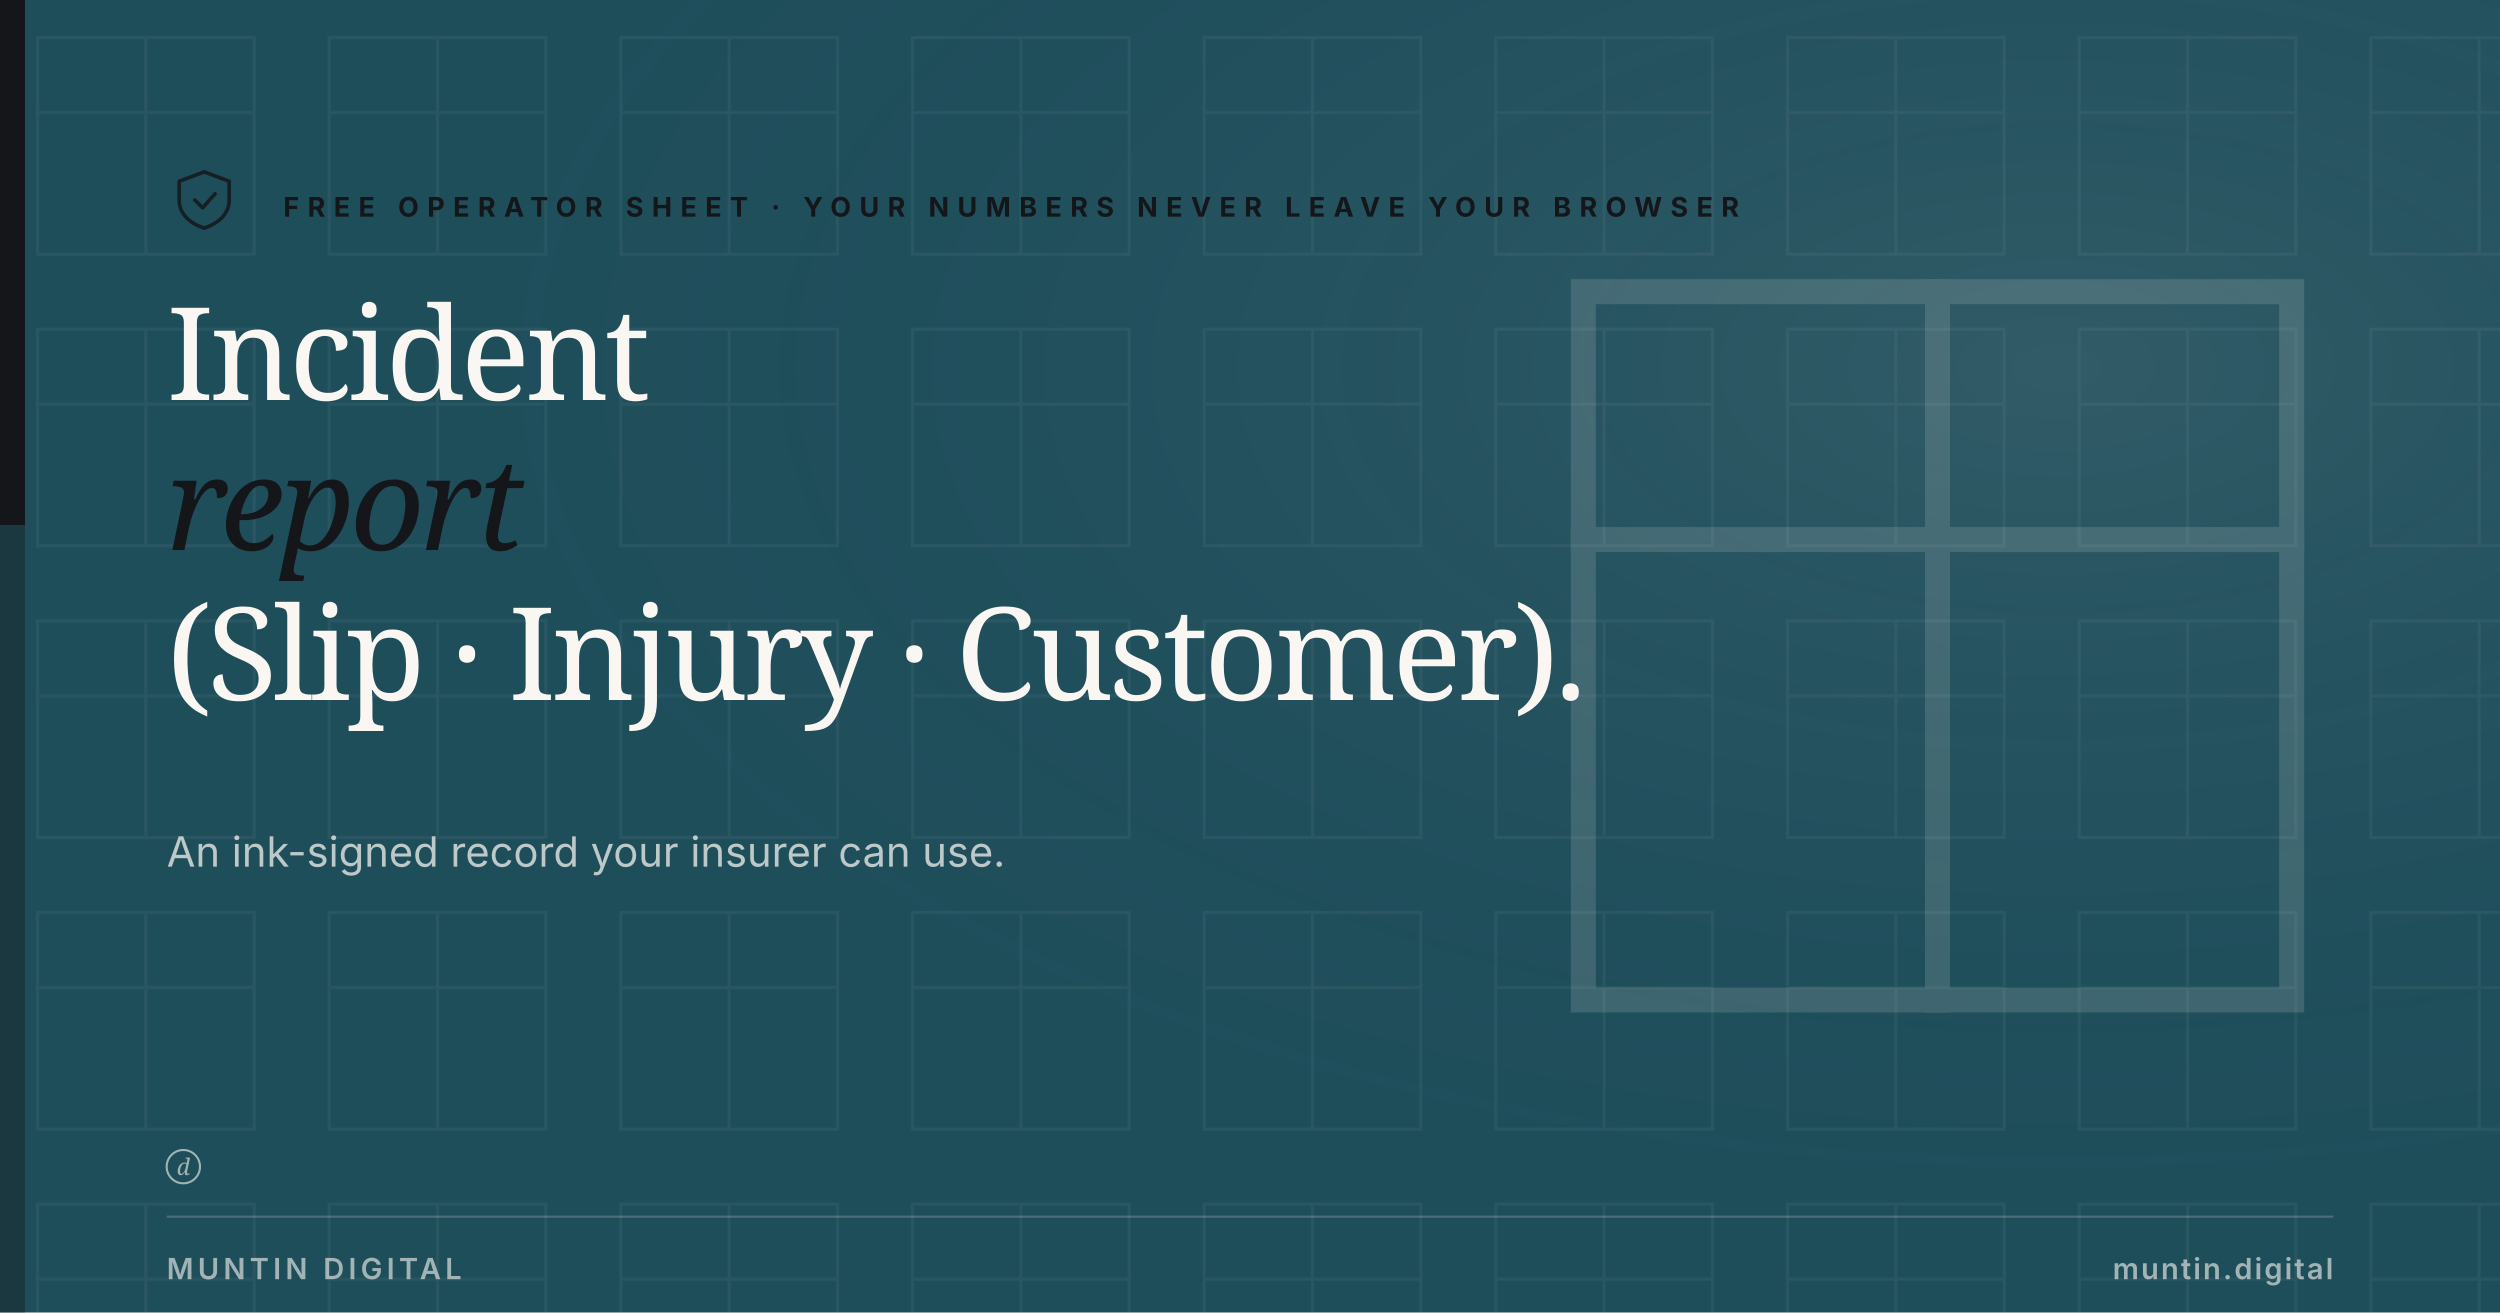
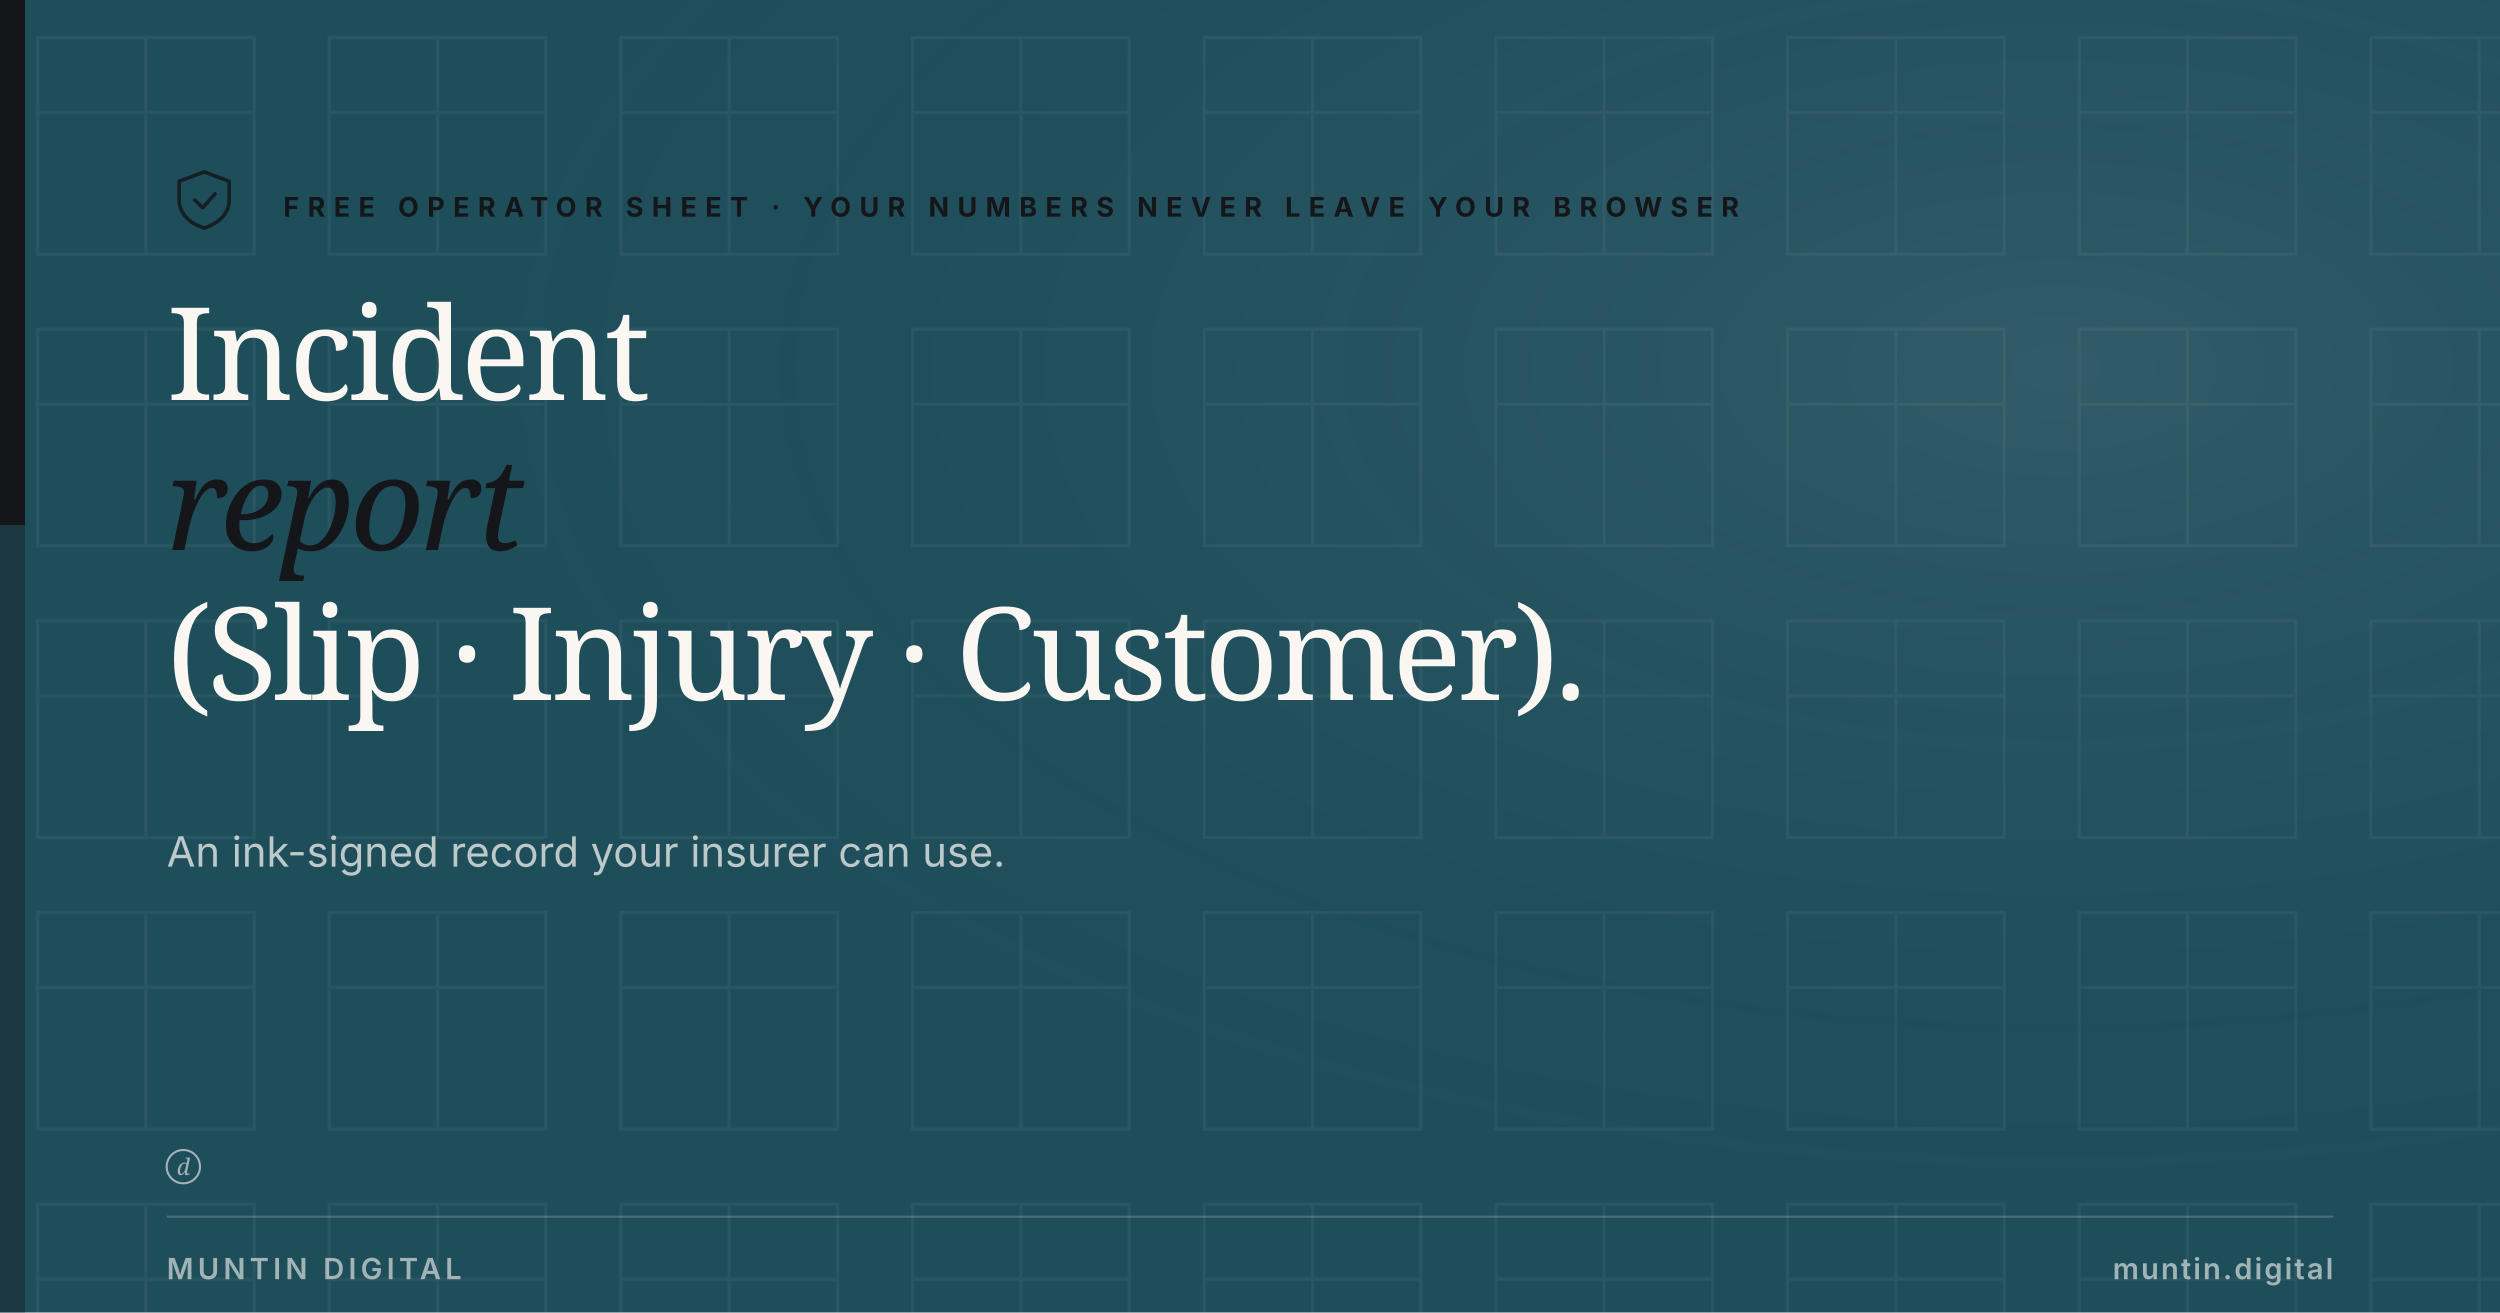
<svg xmlns="http://www.w3.org/2000/svg" viewBox="0 0 1200 630" width="1200" height="630">
  <defs>
    <radialGradient id="toolglow" cx="82%" cy="28%" r="65%">
      <stop offset="0%" stop-color="#FAF7F2" stop-opacity="0.08" />
      <stop offset="100%" stop-color="#1F4E5B" stop-opacity="0" />
    </radialGradient>
  </defs>
  <rect width="1200" height="630" fill="#1F4E5B" />
  <defs>
    <pattern id="muntinField" x="0" y="0" width="140" height="140" patternUnits="userSpaceOnUse">
      <g transform="translate(18, 18)" fill="none" stroke="#FAF7F2" stroke-width="1.5" stroke-linecap="square" stroke-linejoin="miter">
        <rect x="0" y="0" width="104" height="104" />
        <line x1="52" y1="0" x2="52" y2="104" />
        <line x1="0" y1="36" x2="104" y2="36" />
      </g>
    </pattern>
  </defs>
  <rect width="1200" height="630" fill="url(#muntinField)" opacity="0.05" />
  <rect width="1200" height="630" fill="url(#toolglow)" />
  <rect x="0" y="0" width="12" height="252" fill="#14161A" />
  <rect x="0" y="252" width="12" height="378" fill="#14161A" opacity="0.4" />
  <g transform="translate(80, 78) scale(1.5)" fill="none" stroke="#14161A" stroke-width="1.167" stroke-linecap="round" stroke-linejoin="round" color="#14161A" opacity="0.85">
    <path d="M12 3 L20 6 V12 C20 16.5 16.5 19.5 12 21 C7.5 19.5 4 16.5 4 12 V6 Z" />
    <polyline points="9 12 11.5 14.5 15.5 10" />
  </g>
  <text x="136" y="104" font-family="Inter, Arial, sans-serif" font-size="13" font-weight="700" letter-spacing="4" fill="#14161A">FREE OPERATOR SHEET · YOUR NUMBERS NEVER LEAVE YOUR BROWSER</text>
  <text x="80" y="192" font-family="Fraunces, Georgia, serif" font-size="62" font-weight="500" letter-spacing="-2" fill="#FAF7F2">Incident</text>
  <text x="80" y="264" font-family="Fraunces, Georgia, serif" font-style="italic" font-size="62" font-weight="400" letter-spacing="-2" fill="#14161A">report</text>
  <text x="80" y="336" font-family="Fraunces, Georgia, serif" font-size="62" font-weight="500" letter-spacing="-2" fill="#FAF7F2">(Slip · Injury · Customer).</text>
  <text x="80" y="416" font-family="Inter, Arial, sans-serif" font-size="20" font-weight="400" fill="#FAF7F2" opacity="0.72">An ink-signed record your insurer can use.</text>
-   <g transform="translate(760, 140)" stroke="#FAF7F2" stroke-width="12" stroke-linecap="square" stroke-linejoin="miter" fill="none" opacity="0.14">
-     <rect x="0" y="0" width="340" height="340" />
-     <line x1="170" y1="0" x2="170" y2="340" />
-     <line x1="0" y1="119" x2="340" y2="119" />
-   </g>
+   <text x="780" y="200" font-family="Inter, Arial, sans-serif" font-size="12" font-weight="700" letter-spacing="3" fill="#FAF7F2" opacity="0.5" />
+   <text x="780" y="320" font-family="Fraunces, Georgia, serif" font-size="128" font-weight="500" letter-spacing="-4" fill="#14161A" />
+   <text x="780" y="376" font-family="Inter, Arial, sans-serif" font-size="18" font-weight="500" fill="#FAF7F2" opacity="0.78" />
  <g transform="translate(80, 552)" fill="#FAF7F2" opacity="0.6">
    <circle cx="8" cy="8" r="8" fill="none" stroke="#FAF7F2" stroke-width="1" />
    <text x="8" y="12" text-anchor="middle" font-family="Fraunces, Georgia, serif" font-style="italic" font-size="11" font-weight="500" fill="#FAF7F2">d</text>
  </g>
  <line x1="80" y1="584" x2="1120" y2="584" stroke="rgba(250,247,242,0.2)" stroke-width="1" />
  <text x="80" y="614" font-family="Inter, Arial, sans-serif" font-size="14" font-weight="600" letter-spacing="2" fill="rgba(250,247,242,0.6)">MUNTIN DIGITAL</text>
  <text x="1120" y="614" text-anchor="end" font-family="Inter, Arial, sans-serif" font-size="14" font-weight="600" letter-spacing="1" fill="rgba(250,247,242,0.6)">muntin.digital</text>
</svg>
